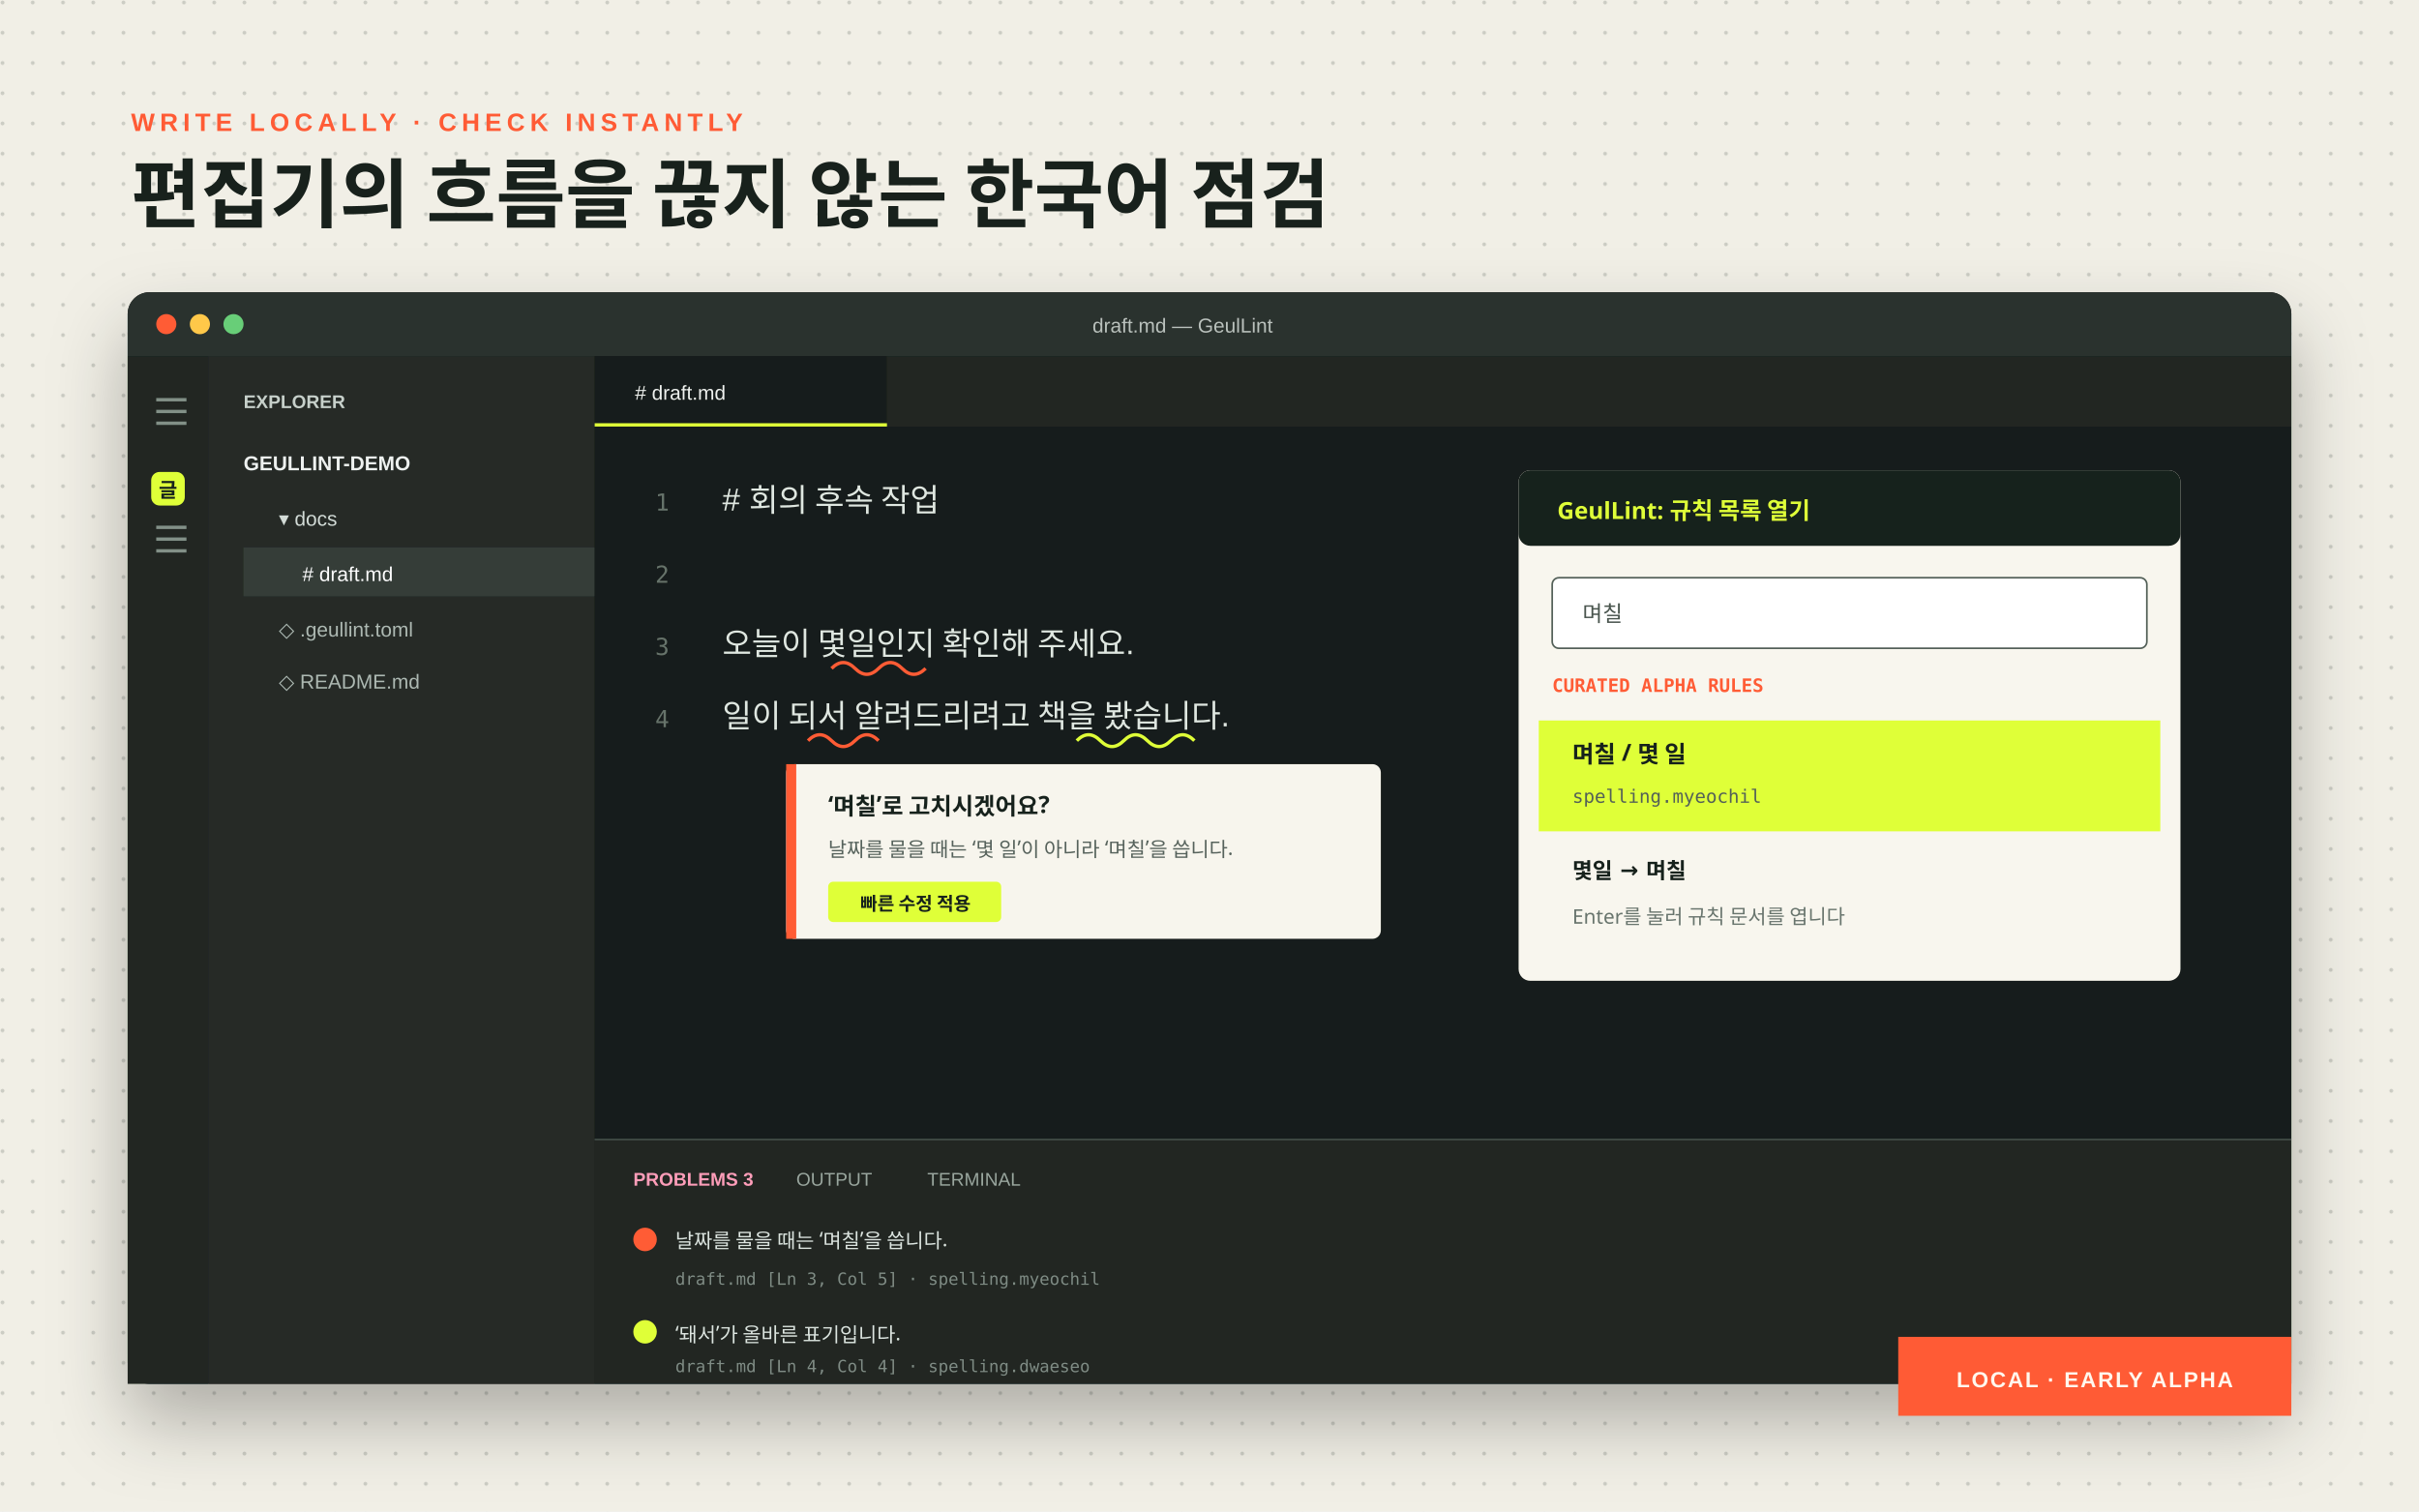
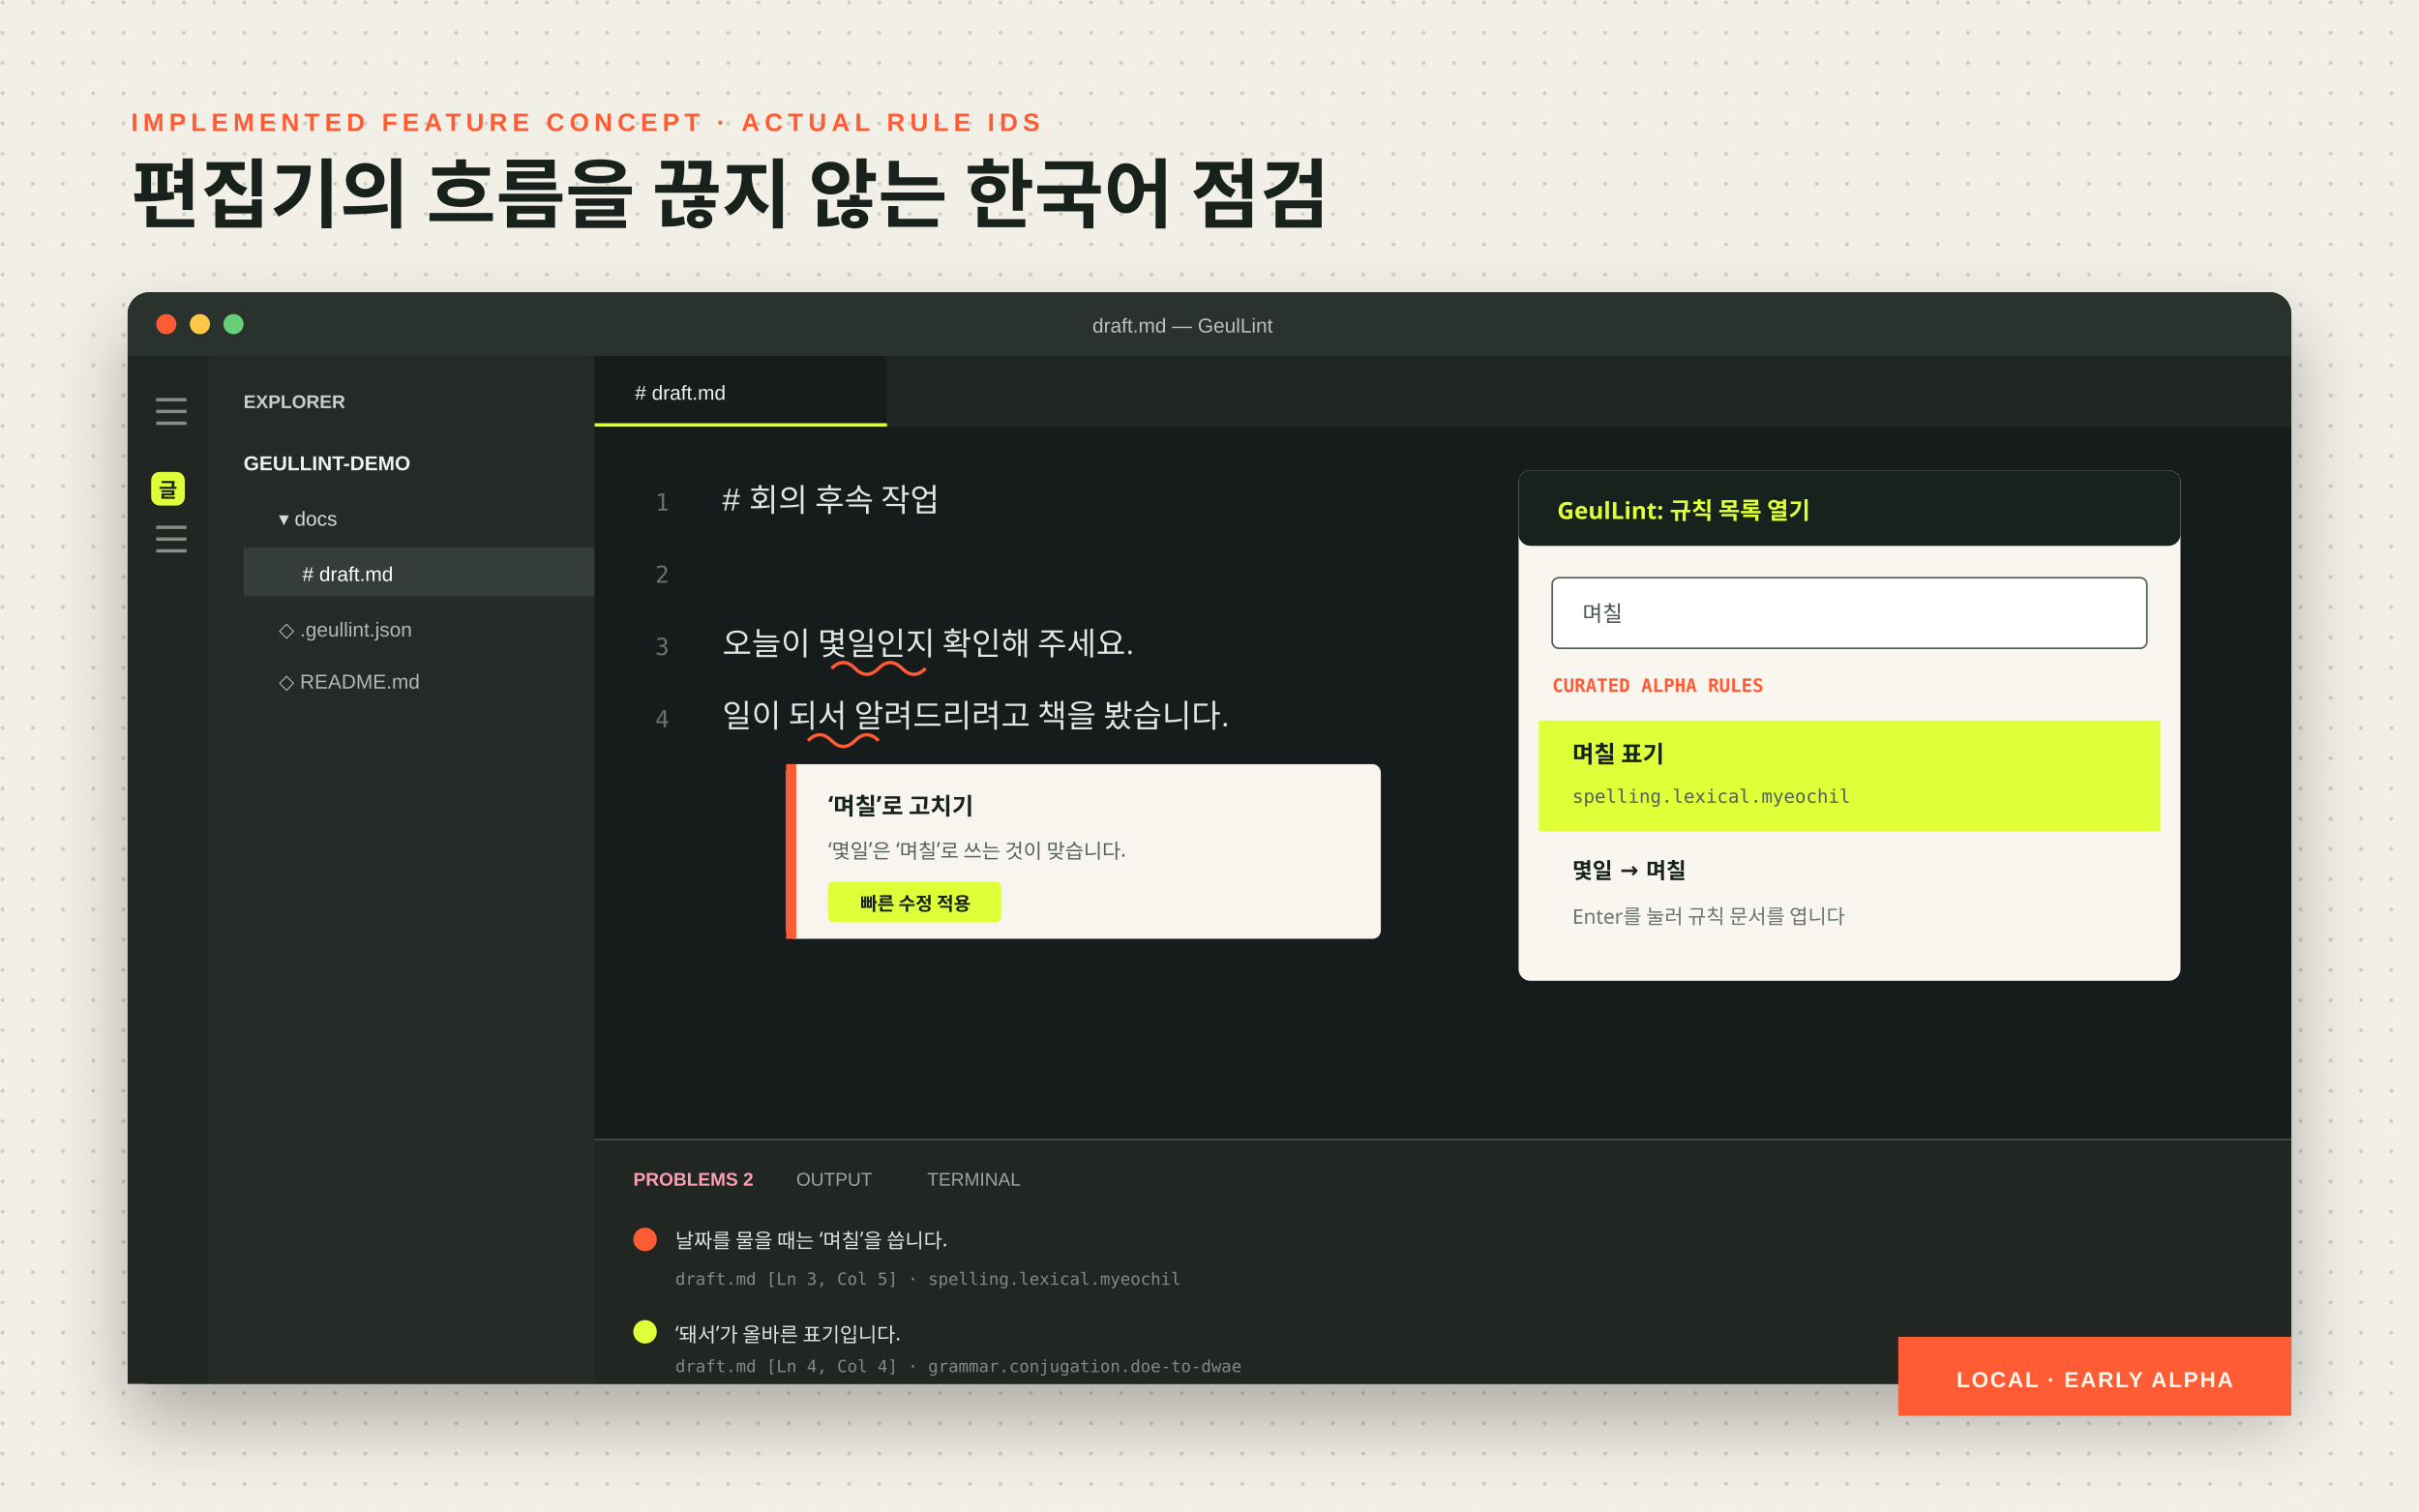
<svg xmlns="http://www.w3.org/2000/svg" width="1440" height="900" viewBox="0 0 1440 900" role="img" aria-labelledby="title desc">
  <defs>
    <filter id="shadow" x="-20%" y="-20%" width="140%" height="140%">
      <feDropShadow dx="0" dy="22" stdDeviation="22" flood-color="#07100b" flood-opacity=".28" />
    </filter>
    <pattern id="dots" width="18" height="18" patternUnits="userSpaceOnUse">
      <circle cx="1.5" cy="1.5" r="1.15" fill="#18211c" opacity=".17" />
    </pattern>
  </defs>
  <rect width="1440" height="900" fill="#f1efe6" />
  <rect width="1440" height="900" fill="url(#dots)" />
-   <text x="78" y="78" fill="#ff5b35" font-family="Arial, sans-serif" font-size="15" font-weight="800" letter-spacing="3">WRITE LOCALLY · CHECK INSTANTLY</text>
+   <text x="78" y="78" fill="#ff5b35" font-family="Arial, sans-serif" font-size="15" font-weight="800" letter-spacing="3">IMPLEMENTED FEATURE CONCEPT · ACTUAL RULE IDS</text>
  <text x="78" y="132" fill="#18211c" font-family="'Malgun Gothic', Arial, sans-serif" font-size="45" font-weight="900">편집기의 흐름을 끊지 않는 한국어 점검</text>
  <g filter="url(#shadow)">
    <rect x="76" y="174" width="1288" height="650" rx="13" fill="#171c1a" />
    <rect x="76" y="174" width="1288" height="38" rx="13" fill="#2b312e" />
    <rect x="76" y="198" width="1288" height="14" fill="#2b312e" />
    <circle cx="99" cy="193" r="6" fill="#ff5b35" />
    <circle cx="119" cy="193" r="6" fill="#ffc84a" />
    <circle cx="139" cy="193" r="6" fill="#67ce78" />
    <text x="704" y="198" text-anchor="middle" fill="#b9c1bc" font-family="Arial, sans-serif" font-size="12">draft.md — GeulLint</text>
    <rect x="76" y="212" width="48" height="612" fill="#202622" />
    <rect x="124" y="212" width="230" height="612" fill="#252b28" />
    <rect x="354" y="212" width="1010" height="42" fill="#202622" />
    <path d="M93 238h18M93 245h18M93 252h18M93 314h18M93 321h18M93 328h18" stroke="#829087" stroke-width="2" />
    <rect x="90" y="281" width="20" height="20" rx="5" fill="#dfff38" />
    <text x="100" y="296" text-anchor="middle" fill="#18211c" font-family="'Malgun Gothic',sans-serif" font-size="12" font-weight="900">글</text>
    <text x="145" y="243" fill="#c7d0ca" font-family="Arial,sans-serif" font-size="11" font-weight="700">EXPLORER</text>
    <text x="145" y="280" fill="#eef1ef" font-family="Arial,sans-serif" font-size="12" font-weight="700">GEULLINT-DEMO</text>
    <text x="166" y="313" fill="#d3dbd6" font-family="Arial,sans-serif" font-size="12">▾ docs</text>
    <rect x="145" y="326" width="209" height="29" fill="#343c38" />
    <text x="180" y="346" fill="#ffffff" font-family="Arial,sans-serif" font-size="12"># draft.md</text>
-     <text x="166" y="379" fill="#aeb9b2" font-family="Arial,sans-serif" font-size="12">◇ .geullint.toml</text>
+     <text x="166" y="379" fill="#aeb9b2" font-family="Arial,sans-serif" font-size="12">◇ .geullint.json</text>
    <text x="166" y="410" fill="#aeb9b2" font-family="Arial,sans-serif" font-size="12">◇ README.md</text>
    <rect x="354" y="212" width="174" height="42" fill="#171c1a" />
    <text x="378" y="238" fill="#eef1ef" font-family="Arial,sans-serif" font-size="12"># draft.md</text>
    <path d="M354 253h174" stroke="#dfff38" stroke-width="2" />
    <rect x="354" y="254" width="1010" height="424" fill="#171c1a" />
    <rect x="354" y="678" width="1010" height="146" fill="#202622" />
    <rect x="354" y="678" width="1010" height="1" fill="#414b45" />
    <g font-family="'Malgun Gothic',Arial,sans-serif" font-size="19">
      <text x="390" y="304" fill="#66736b" font-family="monospace" font-size="14">1</text>
      <text x="430" y="304" fill="#dfe7e1"># 회의 후속 작업</text>
      <text x="390" y="347" fill="#66736b" font-family="monospace" font-size="14">2</text>
      <text x="390" y="390" fill="#66736b" font-family="monospace" font-size="14">3</text>
      <text x="430" y="390" fill="#dfe7e1">오늘이 몇일인지 확인해 주세요.</text>
      <path d="M495 398q7-7 14 0t14 0t14 0t14 0" fill="none" stroke="#ff5b35" stroke-width="2" />
      <text x="390" y="433" fill="#66736b" font-family="monospace" font-size="14">4</text>
      <text x="430" y="433" fill="#dfe7e1">일이 되서 알려드리려고 책을 봤습니다.</text>
      <path d="M481 441q7-7 14 0t14 0t14 0" fill="none" stroke="#ff5b35" stroke-width="2" />
-       <path d="M641 441q7-7 14 0t14 0t14 0t14 0t14 0" fill="none" stroke="#dfff38" stroke-width="2" />
    </g>
    <rect x="468" y="455" width="354" height="104" rx="5" fill="#f7f5ed" />
    <rect x="468" y="455" width="6" height="104" fill="#ff5b35" />
-     <text x="493" y="484" fill="#18211c" font-family="'Malgun Gothic',sans-serif" font-size="14" font-weight="800">‘며칠’로 고치시겠어요?</text>
-     <text x="493" y="510" fill="#56625b" font-family="'Malgun Gothic',sans-serif" font-size="12">날짜를 물을 때는 ‘몇 일’이 아니라 ‘며칠’을 씁니다.</text>
+     <text x="493" y="484" fill="#18211c" font-family="'Malgun Gothic',sans-serif" font-size="14" font-weight="800">‘며칠’로 고치기</text>
+     <text x="493" y="510" fill="#56625b" font-family="'Malgun Gothic',sans-serif" font-size="12">‘몇일’은 ‘며칠’로 쓰는 것이 맞습니다.</text>
    <rect x="493" y="525" width="103" height="24" rx="3" fill="#dfff38" />
    <text x="545" y="542" text-anchor="middle" fill="#18211c" font-family="'Malgun Gothic',sans-serif" font-size="11" font-weight="800">빠른 수정 적용</text>
    <rect x="904" y="280" width="394" height="304" rx="7" fill="#f8f6ee" />
    <rect x="904" y="280" width="394" height="45" rx="7" fill="#18211c" />
    <text x="927" y="309" fill="#dfff38" font-family="'Malgun Gothic',sans-serif" font-size="14" font-weight="800">GeulLint: 규칙 목록 열기</text>
    <rect x="924" y="344" width="354" height="42" rx="4" fill="#ffffff" stroke="#536058" />
    <text x="942" y="370" fill="#49544e" font-family="'Malgun Gothic',sans-serif" font-size="13">며칠</text>
    <text x="924" y="412" fill="#ff5b35" font-family="monospace" font-size="11" font-weight="800">CURATED ALPHA RULES</text>
    <rect x="916" y="429" width="370" height="66" fill="#dfff38" />
-     <text x="936" y="454" fill="#18211c" font-family="'Malgun Gothic',sans-serif" font-size="14" font-weight="800">며칠 / 몇 일</text>
-     <text x="936" y="478" fill="#536058" font-family="monospace" font-size="11">spelling.myeochil</text>
+     <text x="936" y="454" fill="#18211c" font-family="'Malgun Gothic',sans-serif" font-size="14" font-weight="800">며칠 표기</text>
+     <text x="936" y="478" fill="#536058" font-family="monospace" font-size="11">spelling.lexical.myeochil</text>
    <text x="936" y="523" fill="#18211c" font-family="'Malgun Gothic',sans-serif" font-size="13" font-weight="700">몇일 → 며칠</text>
    <text x="936" y="550" fill="#68746d" font-family="'Malgun Gothic',sans-serif" font-size="12">Enter를 눌러 규칙 문서를 엽니다</text>
-     <text x="377" y="706" fill="#ff9db9" font-family="Arial,sans-serif" font-size="11" font-weight="800">PROBLEMS 3</text>
+     <text x="377" y="706" fill="#ff9db9" font-family="Arial,sans-serif" font-size="11" font-weight="800">PROBLEMS 2</text>
    <text x="474" y="706" fill="#9aa69e" font-family="Arial,sans-serif" font-size="11">OUTPUT</text>
    <text x="552" y="706" fill="#9aa69e" font-family="Arial,sans-serif" font-size="11">TERMINAL</text>
    <circle cx="384" cy="738" r="7" fill="#ff5b35" />
    <text x="402" y="743" fill="#dce4df" font-family="'Malgun Gothic',sans-serif" font-size="12">날짜를 물을 때는 ‘며칠’을 씁니다.</text>
-     <text x="402" y="765" fill="#7f8b84" font-family="monospace" font-size="10">draft.md [Ln 3, Col 5] · spelling.myeochil</text>
+     <text x="402" y="765" fill="#7f8b84" font-family="monospace" font-size="10">draft.md [Ln 3, Col 5] · spelling.lexical.myeochil</text>
    <circle cx="384" cy="793" r="7" fill="#dfff38" />
    <text x="402" y="798" fill="#dce4df" font-family="'Malgun Gothic',sans-serif" font-size="12">‘돼서’가 올바른 표기입니다.</text>
-     <text x="402" y="817" fill="#7f8b84" font-family="monospace" font-size="10">draft.md [Ln 4, Col 4] · spelling.dwaeseo</text>
+     <text x="402" y="817" fill="#7f8b84" font-family="monospace" font-size="10">draft.md [Ln 4, Col 4] · grammar.conjugation.doe-to-dwae</text>
  </g>
  <rect x="1130" y="796" width="234" height="47" fill="#ff5b35" />
  <text x="1247" y="826" text-anchor="middle" fill="#fff8ee" font-family="Arial,sans-serif" font-size="13" font-weight="900" letter-spacing="1">LOCAL · EARLY ALPHA</text>
</svg>
